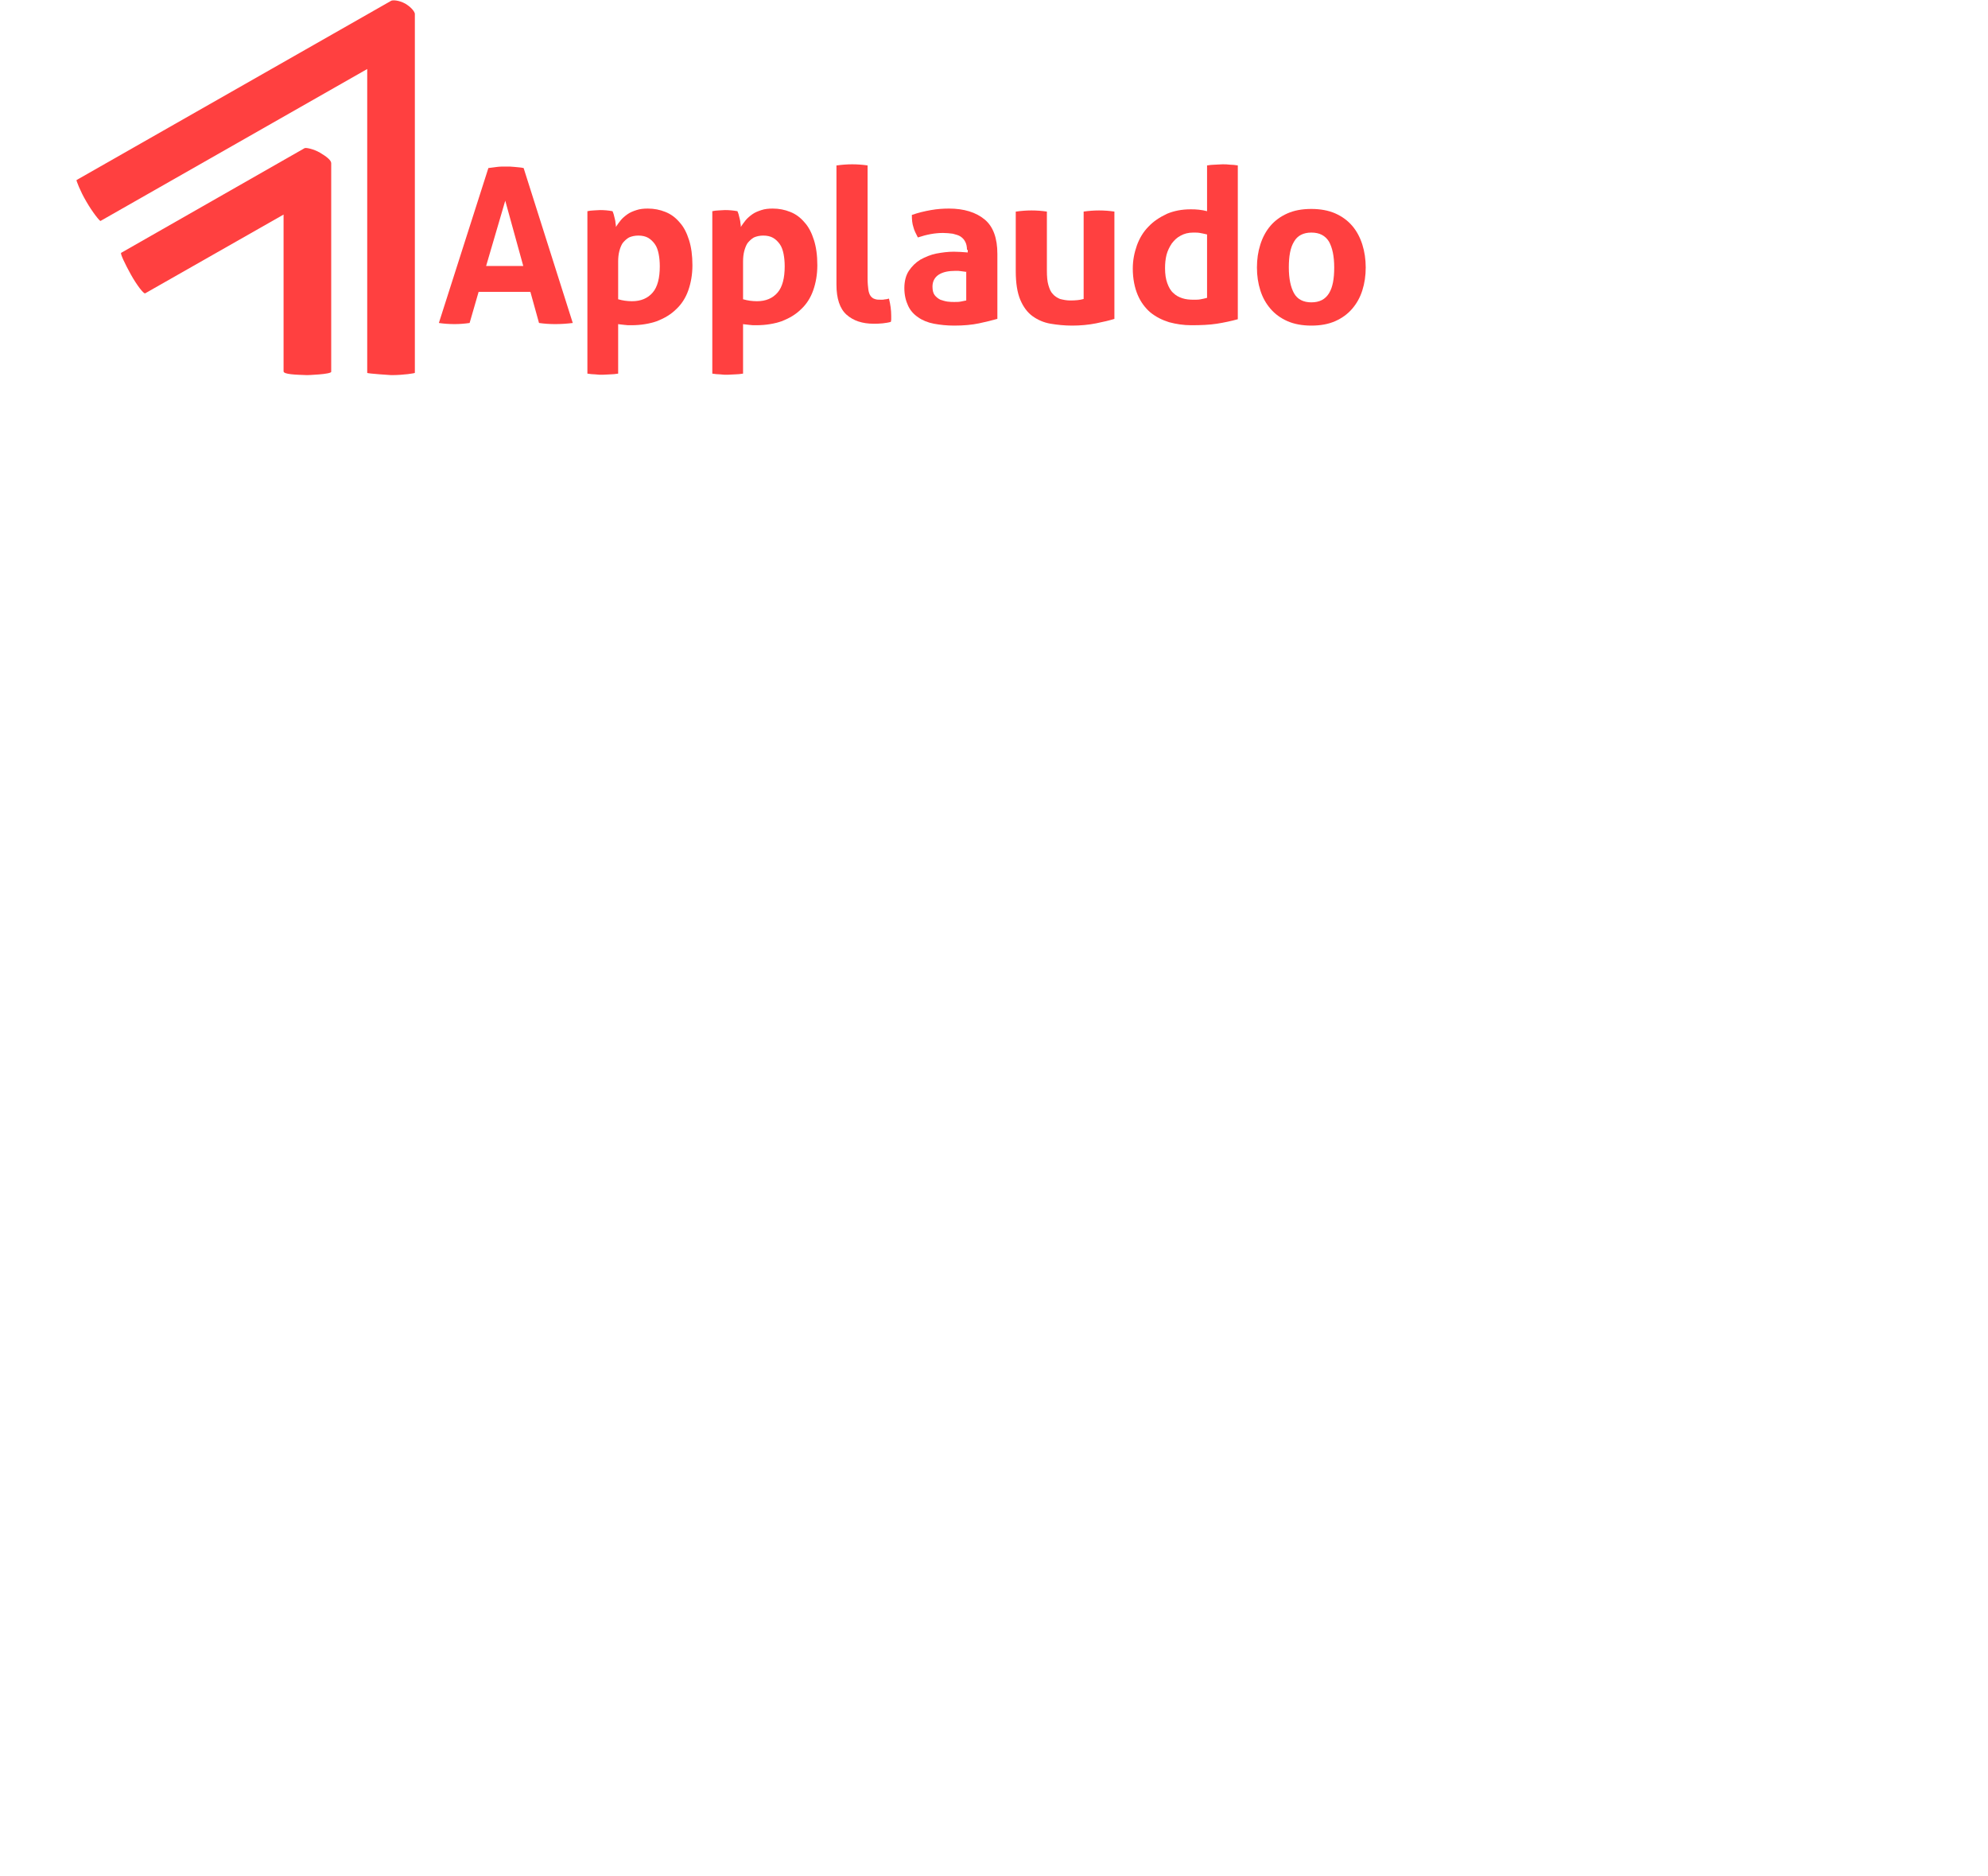
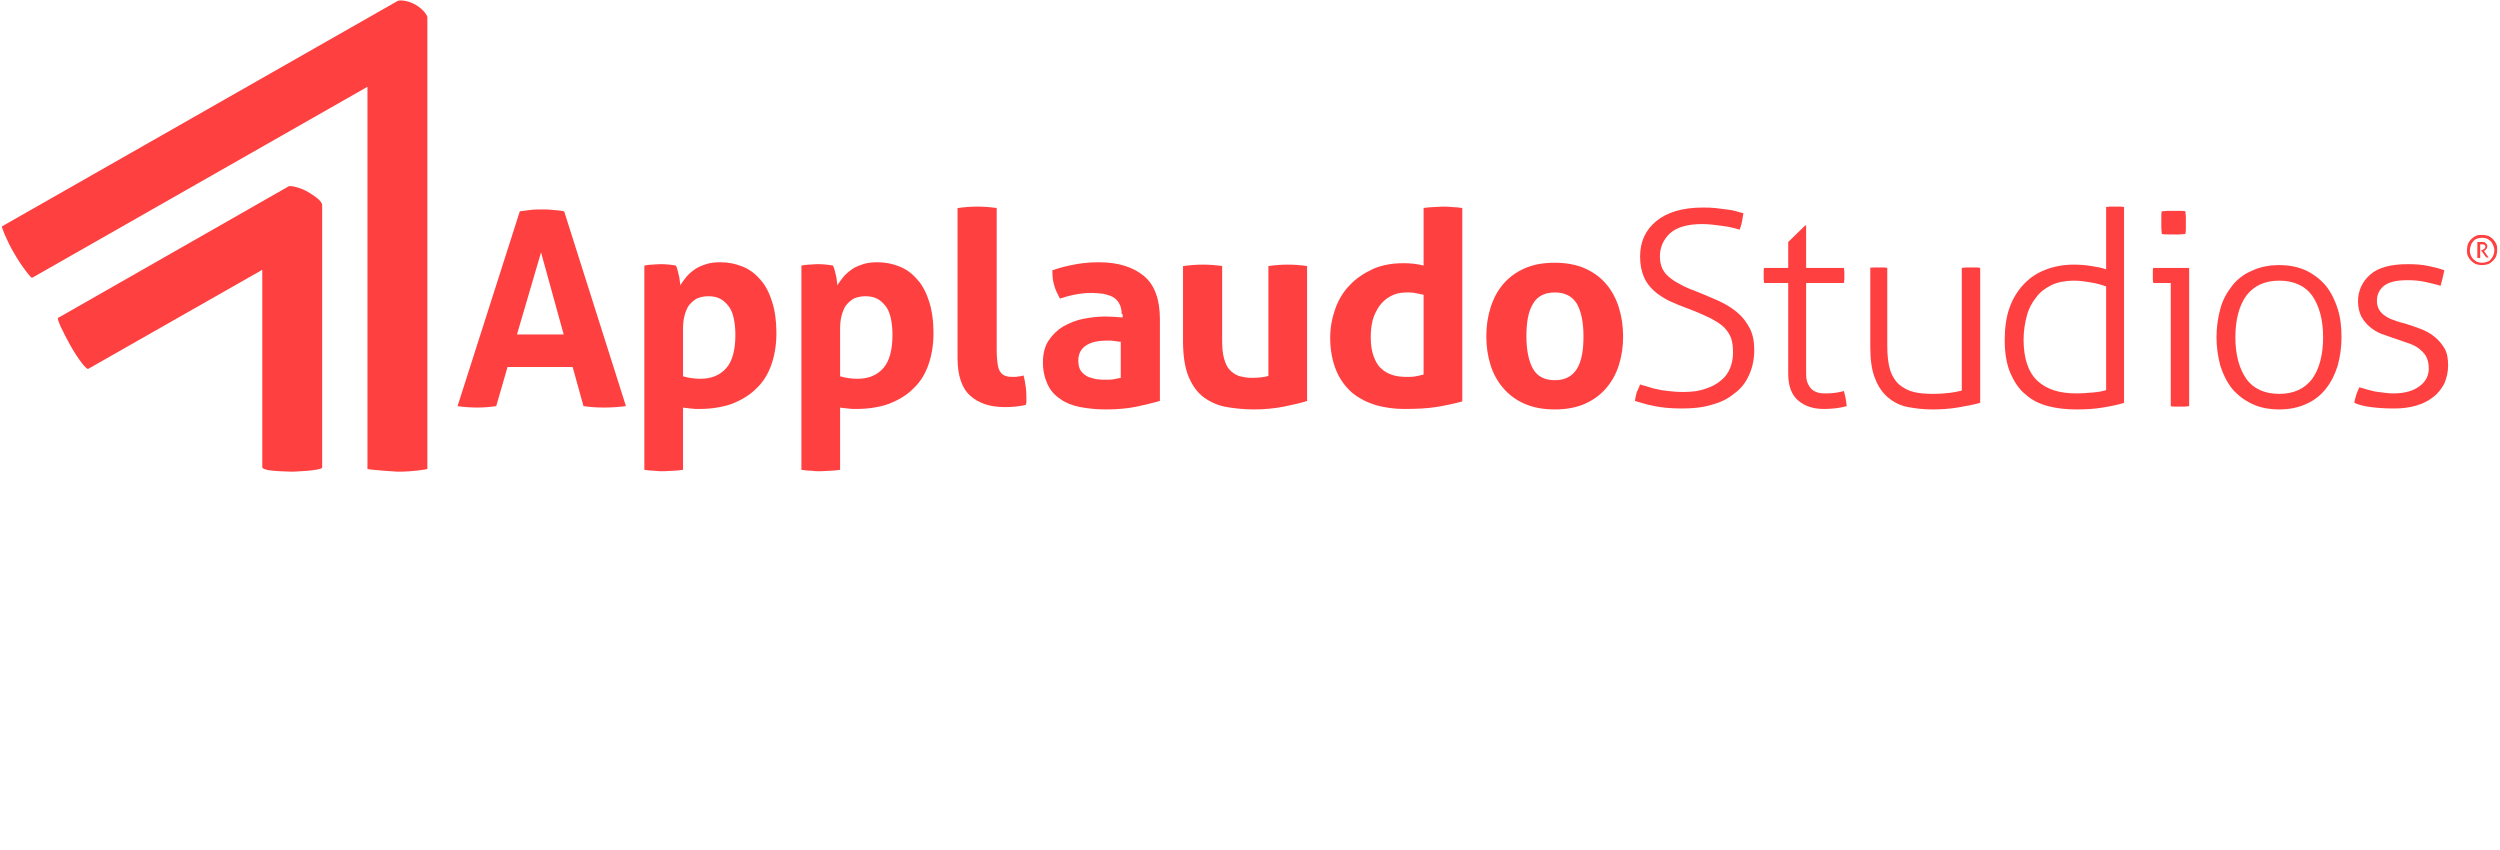
- <svg xmlns="http://www.w3.org/2000/svg" width="200px" version="1.1" class="logo" x="0px" y="0px" viewBox="-20 0 530 500">
+ <svg xmlns="http://www.w3.org/2000/svg" version="1.1" class="logo" x="0px" y="0px" viewBox="0 0 530 180">
  <g>
    <g class="logo__wordmark">
-       <path fill="#FF4040" d="M110.2,44.8c0.8-0.1,1.6-0.2,2.3-0.3c0.7-0.1,1.6-0.1,2.4-0.1c0.8,0,1.5,0,2.3,0.1c0.7,0.1,1.6,0.1,2.4,0.3               l13.1,41.3c-1.6,0.2-3.1,0.3-4.7,0.3c-1.5,0-2.9-0.1-4.3-0.3l-2.3-8.3h-13.8l-2.4,8.3c-1.4,0.2-2.7,0.3-4,0.3               c-1.4,0-2.9-0.1-4.2-0.3L110.2,44.8z M119.5,70.9l-4.8-17.4l-5.1,17.4H119.5z" />
-       <path fill="#FF4040" d="M136.6,56.3c0.5-0.1,1.1-0.2,1.6-0.2c0.5,0,1.1-0.1,1.8-0.1c1.1,0,2.2,0.1,3.3,0.3c0.1,0.2,0.2,0.5,0.3,0.8               c0.1,0.4,0.2,0.8,0.3,1.2c0.1,0.4,0.2,0.8,0.2,1.2c0.1,0.4,0.1,0.7,0.1,1c0.4-0.6,0.8-1.2,1.3-1.8c0.5-0.6,1.1-1.1,1.8-1.6               c0.7-0.5,1.5-0.8,2.4-1.1c0.9-0.3,1.9-0.4,3-0.4c1.7,0,3.2,0.3,4.7,0.9c1.5,0.6,2.7,1.5,3.8,2.8c1.1,1.2,1.9,2.8,2.5,4.7               c0.6,1.9,0.9,4.1,0.9,6.7c0,2.5-0.4,4.7-1.1,6.7c-0.7,2-1.8,3.7-3.2,5c-1.4,1.4-3.1,2.4-5.1,3.2c-2,0.7-4.3,1.1-6.9,1.1               c-0.7,0-1.3,0-1.9-0.1c-0.6-0.1-1.2-0.1-1.6-0.2v13.2c-0.7,0.1-1.4,0.2-2.1,0.2c-0.7,0-1.3,0.1-2,0.1c-0.7,0-1.3,0-2-0.1               c-0.7,0-1.4-0.1-2.1-0.2V56.3z M144.9,79.8c1,0.3,2.3,0.5,3.6,0.5c2.4,0,4.2-0.8,5.5-2.3c1.3-1.5,1.9-3.9,1.9-7               c0-1.2-0.1-2.3-0.3-3.3c-0.2-1-0.5-1.9-1-2.6c-0.5-0.7-1.1-1.3-1.8-1.7c-0.7-0.4-1.6-0.6-2.6-0.6c-1,0-1.8,0.2-2.5,0.5               c-0.7,0.4-1.2,0.9-1.7,1.5c-0.4,0.6-0.7,1.4-0.9,2.2c-0.2,0.8-0.3,1.7-0.3,2.7V79.8z" />
-       <path fill="#FF4040" d="M169.9,56.3c0.5-0.1,1.1-0.2,1.6-0.2c0.5,0,1.1-0.1,1.8-0.1c1.1,0,2.2,0.1,3.3,0.3c0.1,0.2,0.2,0.5,0.3,0.8               c0.1,0.4,0.2,0.8,0.3,1.2c0.1,0.4,0.2,0.8,0.2,1.2c0.1,0.4,0.1,0.7,0.1,1c0.4-0.6,0.8-1.2,1.3-1.8c0.5-0.6,1.1-1.1,1.8-1.6               c0.7-0.5,1.5-0.8,2.4-1.1c0.9-0.3,1.9-0.4,3-0.4c1.7,0,3.2,0.3,4.7,0.9c1.5,0.6,2.7,1.5,3.8,2.8c1.1,1.2,1.9,2.8,2.5,4.7               c0.6,1.9,0.9,4.1,0.9,6.7c0,2.5-0.4,4.7-1.1,6.7c-0.7,2-1.8,3.7-3.2,5c-1.4,1.4-3.1,2.4-5.1,3.2c-2,0.7-4.3,1.1-6.9,1.1               c-0.7,0-1.3,0-1.9-0.1c-0.6-0.1-1.2-0.1-1.6-0.2v13.2c-0.7,0.1-1.4,0.2-2.1,0.2c-0.7,0-1.3,0.1-2,0.1c-0.7,0-1.3,0-2-0.1               c-0.7,0-1.4-0.1-2.1-0.2V56.3z M178.2,79.8c1,0.3,2.3,0.5,3.6,0.5c2.4,0,4.2-0.8,5.5-2.3c1.3-1.5,1.9-3.9,1.9-7               c0-1.2-0.1-2.3-0.3-3.3c-0.2-1-0.5-1.9-1-2.6c-0.5-0.7-1.1-1.3-1.8-1.7c-0.7-0.4-1.6-0.6-2.6-0.6c-1,0-1.8,0.2-2.5,0.5               c-0.7,0.4-1.2,0.9-1.7,1.5c-0.4,0.6-0.7,1.4-0.9,2.2c-0.2,0.8-0.3,1.7-0.3,2.7V79.8z" />
-       <path fill="#FF4040" d="M203.1,44.1c1.4-0.2,2.8-0.3,4.1-0.3c1.3,0,2.7,0.1,4.1,0.3v30.2c0,1.2,0.1,2.1,0.2,2.9               c0.1,0.7,0.3,1.3,0.6,1.7c0.3,0.4,0.7,0.7,1.1,0.8c0.5,0.2,1,0.2,1.7,0.2c0.3,0,0.7,0,1-0.1c0.4,0,0.7-0.1,1.1-0.2               c0.4,1.6,0.6,3.1,0.6,4.6c0,0.3,0,0.6,0,0.8c0,0.2,0,0.5-0.1,0.8c-0.6,0.2-1.4,0.3-2.2,0.4c-0.9,0.1-1.7,0.1-2.4,0.1               c-3,0-5.4-0.8-7.2-2.4c-1.8-1.6-2.7-4.3-2.7-8V44.1z" />
-       <path fill="#FF4040" d="M237.8,66.6c0-0.9-0.2-1.7-0.5-2.2c-0.3-0.6-0.7-1-1.3-1.4c-0.5-0.3-1.2-0.5-2-0.7               c-0.8-0.1-1.7-0.2-2.6-0.2c-2.1,0-4.3,0.4-6.7,1.2c-0.5-1-1-1.9-1.2-2.8c-0.3-0.9-0.4-1.9-0.4-3.2c1.7-0.6,3.4-1,5.1-1.3               c1.7-0.3,3.3-0.4,4.8-0.4c4,0,7.2,1,9.5,2.9c2.3,1.9,3.4,5,3.4,9.2V85c-1.4,0.4-3,0.8-4.9,1.2c-1.9,0.4-4.1,0.6-6.6,0.6               c-2,0-3.8-0.2-5.4-0.5c-1.6-0.3-3.1-0.9-4.2-1.7c-1.2-0.8-2.1-1.8-2.7-3.1c-0.6-1.3-1-2.8-1-4.7c0-1.8,0.4-3.4,1.2-4.6               c0.8-1.2,1.8-2.2,3.1-3c1.3-0.7,2.7-1.3,4.2-1.6c1.6-0.3,3.1-0.5,4.7-0.5c1.1,0,2.4,0.1,3.7,0.2V66.6z M237.8,72.5               c-0.5-0.1-1-0.1-1.5-0.2c-0.5-0.1-1-0.1-1.5-0.1c-1.9,0-3.4,0.3-4.5,1c-1.1,0.7-1.7,1.8-1.7,3.2c0,1,0.2,1.8,0.6,2.3               c0.4,0.5,0.9,0.9,1.5,1.2c0.6,0.2,1.2,0.4,1.9,0.5c0.7,0.1,1.3,0.1,1.8,0.1c0.6,0,1.2,0,1.7-0.1c0.6-0.1,1.1-0.2,1.5-0.3V72.5z" />
-       <path fill="#FF4040" d="M250.9,56.4c1.4-0.2,2.8-0.3,4.1-0.3c1.4,0,2.7,0.1,4.1,0.3v15.7c0,1.6,0.1,2.9,0.4,3.9               c0.3,1,0.6,1.8,1.2,2.4c0.5,0.6,1.2,1,1.9,1.3c0.8,0.2,1.7,0.4,2.7,0.4c1.4,0,2.6-0.1,3.6-0.4V56.4c1.4-0.2,2.8-0.3,4.1-0.3               c1.4,0,2.7,0.1,4.1,0.3V85c-1.2,0.4-2.9,0.8-4.9,1.2c-2,0.4-4.2,0.6-6.4,0.6c-2,0-3.9-0.2-5.7-0.5c-1.8-0.3-3.4-1-4.8-2               c-1.4-1-2.5-2.5-3.3-4.4c-0.8-1.9-1.2-4.5-1.2-7.6V56.4z" />
-       <path fill="#FF4040" d="M301.8,44.1c0.7-0.1,1.4-0.2,2.1-0.2c0.7,0,1.3-0.1,2-0.1c0.7,0,1.3,0,2,0.1c0.7,0,1.4,0.1,2.1,0.2v41               c-1.8,0.5-3.7,0.9-5.6,1.2c-1.9,0.3-4.2,0.4-6.8,0.4c-2.1,0-4-0.3-5.9-0.8c-1.9-0.6-3.5-1.4-5-2.6c-1.4-1.2-2.6-2.8-3.4-4.7               c-0.8-1.9-1.3-4.3-1.3-7c0-2.2,0.4-4.2,1.1-6.2c0.7-1.9,1.7-3.6,3.1-5c1.3-1.4,3-2.5,4.9-3.4c1.9-0.8,4-1.2,6.3-1.2               c0.7,0,1.4,0,2.2,0.1c0.8,0.1,1.5,0.2,2.2,0.4V44.1z M301.8,62.5c-0.8-0.2-1.4-0.3-1.9-0.4c-0.5-0.1-1.1-0.1-1.8-0.1               c-1.3,0-2.4,0.3-3.3,0.8c-1,0.5-1.7,1.2-2.4,2.1c-0.6,0.9-1.1,1.9-1.4,3c-0.3,1.2-0.4,2.4-0.4,3.6c0,1.6,0.2,2.9,0.6,4               c0.4,1.1,0.9,2,1.6,2.6c0.7,0.7,1.5,1.1,2.4,1.4c0.9,0.3,1.9,0.4,3,0.4c0.7,0,1.3,0,1.8-0.1c0.5-0.1,1.1-0.2,1.8-0.4V62.5z" />
-       <path fill="#FF4040" d="M329.6,86.8c-2.4,0-4.6-0.4-6.4-1.2c-1.8-0.8-3.3-1.9-4.5-3.3c-1.2-1.4-2.1-3-2.7-4.9               c-0.6-1.9-0.9-3.9-0.9-6.1c0-2.2,0.3-4.2,0.9-6.1c0.6-1.9,1.5-3.6,2.7-5c1.2-1.4,2.7-2.5,4.5-3.3c1.8-0.8,3.9-1.2,6.4-1.2               c2.4,0,4.6,0.4,6.4,1.2c1.8,0.8,3.3,1.9,4.5,3.3c1.2,1.4,2.1,3.1,2.7,5c0.6,1.9,0.9,4,0.9,6.1c0,2.2-0.3,4.2-0.9,6.1               c-0.6,1.9-1.5,3.5-2.7,4.9c-1.2,1.4-2.7,2.5-4.5,3.3C334.2,86.4,332.1,86.8,329.6,86.8z M329.6,80.6c2.2,0,3.7-0.8,4.7-2.4               c1-1.6,1.4-3.9,1.4-6.9c0-3-0.5-5.3-1.4-6.9c-1-1.6-2.5-2.4-4.7-2.4c-2.1,0-3.7,0.8-4.6,2.4c-1,1.6-1.4,3.9-1.4,6.9               c0,3,0.5,5.3,1.4,6.9C325.9,79.8,327.5,80.6,329.6,80.6z" />
+       <path fill="#FF4040" d="M110.2,44.8c0.8-0.1,1.6-0.2,2.3-0.3c0.7-0.1,1.6-0.1,2.4-0.1c0.8,0,1.5,0,2.3,0.1c0.7,0.1,1.6,0.1,2.4,0.3    l13.1,41.3c-1.6,0.2-3.1,0.3-4.7,0.3c-1.5,0-2.9-0.1-4.3-0.3l-2.3-8.3h-13.8l-2.4,8.3c-1.4,0.2-2.7,0.3-4,0.3    c-1.4,0-2.9-0.1-4.2-0.3L110.2,44.8z M119.5,70.9l-4.8-17.4l-5.1,17.4H119.5z" />
+       <path fill="#FF4040" d="M136.6,56.3c0.5-0.1,1.1-0.2,1.6-0.2c0.5,0,1.1-0.1,1.8-0.1c1.1,0,2.2,0.1,3.3,0.3c0.1,0.2,0.2,0.5,0.3,0.8    c0.1,0.4,0.2,0.8,0.3,1.2c0.1,0.4,0.2,0.8,0.2,1.2c0.1,0.4,0.1,0.7,0.1,1c0.4-0.6,0.8-1.2,1.3-1.8c0.5-0.6,1.1-1.1,1.8-1.6    c0.7-0.5,1.5-0.8,2.4-1.1c0.9-0.3,1.9-0.4,3-0.4c1.7,0,3.2,0.3,4.7,0.9c1.5,0.6,2.7,1.5,3.8,2.8c1.1,1.2,1.9,2.8,2.5,4.7    c0.6,1.9,0.9,4.1,0.9,6.7c0,2.5-0.4,4.7-1.1,6.7c-0.7,2-1.8,3.7-3.2,5c-1.4,1.4-3.1,2.4-5.1,3.2c-2,0.7-4.3,1.1-6.9,1.1    c-0.7,0-1.3,0-1.9-0.1c-0.6-0.1-1.2-0.1-1.6-0.2v13.2c-0.7,0.1-1.4,0.2-2.1,0.2c-0.7,0-1.3,0.1-2,0.1c-0.7,0-1.3,0-2-0.1    c-0.7,0-1.4-0.1-2.1-0.2V56.3z M144.9,79.8c1,0.3,2.3,0.5,3.6,0.5c2.4,0,4.2-0.8,5.5-2.3c1.3-1.5,1.9-3.9,1.9-7    c0-1.2-0.1-2.3-0.3-3.3c-0.2-1-0.5-1.9-1-2.6c-0.5-0.7-1.1-1.3-1.8-1.7c-0.7-0.4-1.6-0.6-2.6-0.6c-1,0-1.8,0.2-2.5,0.5    c-0.7,0.4-1.2,0.9-1.7,1.5c-0.4,0.6-0.7,1.4-0.9,2.2c-0.2,0.8-0.3,1.7-0.3,2.7V79.8z" />
+       <path fill="#FF4040" d="M169.9,56.3c0.5-0.1,1.1-0.2,1.6-0.2c0.5,0,1.1-0.1,1.8-0.1c1.1,0,2.2,0.1,3.3,0.3c0.1,0.2,0.2,0.5,0.3,0.8    c0.1,0.4,0.2,0.8,0.3,1.2c0.1,0.4,0.2,0.8,0.2,1.2c0.1,0.4,0.1,0.7,0.1,1c0.4-0.6,0.8-1.2,1.3-1.8c0.5-0.6,1.1-1.1,1.8-1.6    c0.7-0.5,1.5-0.8,2.4-1.1c0.9-0.3,1.9-0.4,3-0.4c1.7,0,3.2,0.3,4.7,0.9c1.5,0.6,2.7,1.5,3.8,2.8c1.1,1.2,1.9,2.8,2.5,4.7    c0.6,1.9,0.9,4.1,0.9,6.7c0,2.5-0.4,4.7-1.1,6.7c-0.7,2-1.8,3.7-3.2,5c-1.4,1.4-3.1,2.4-5.1,3.2c-2,0.7-4.3,1.1-6.9,1.1    c-0.7,0-1.3,0-1.9-0.1c-0.6-0.1-1.2-0.1-1.6-0.2v13.2c-0.7,0.1-1.4,0.2-2.1,0.2c-0.7,0-1.3,0.1-2,0.1c-0.7,0-1.3,0-2-0.1    c-0.7,0-1.4-0.1-2.1-0.2V56.3z M178.2,79.8c1,0.3,2.3,0.5,3.6,0.5c2.4,0,4.2-0.8,5.5-2.3c1.3-1.5,1.9-3.9,1.9-7    c0-1.2-0.1-2.3-0.3-3.3c-0.2-1-0.5-1.9-1-2.6c-0.5-0.7-1.1-1.3-1.8-1.7c-0.7-0.4-1.6-0.6-2.6-0.6c-1,0-1.8,0.2-2.5,0.5    c-0.7,0.4-1.2,0.9-1.7,1.5c-0.4,0.6-0.7,1.4-0.9,2.2c-0.2,0.8-0.3,1.7-0.3,2.7V79.8z" />
+       <path fill="#FF4040" d="M203.1,44.1c1.4-0.2,2.8-0.3,4.1-0.3c1.3,0,2.7,0.1,4.1,0.3v30.2c0,1.2,0.1,2.1,0.2,2.9    c0.1,0.7,0.3,1.3,0.6,1.7c0.3,0.4,0.7,0.7,1.1,0.8c0.5,0.2,1,0.2,1.7,0.2c0.3,0,0.7,0,1-0.1c0.4,0,0.7-0.1,1.1-0.2    c0.4,1.6,0.6,3.1,0.6,4.6c0,0.3,0,0.6,0,0.8c0,0.2,0,0.5-0.1,0.8c-0.6,0.2-1.4,0.3-2.2,0.4c-0.9,0.1-1.7,0.1-2.4,0.1    c-3,0-5.4-0.8-7.2-2.4c-1.8-1.6-2.7-4.3-2.7-8V44.1z" />
+       <path fill="#FF4040" d="M237.8,66.6c0-0.9-0.2-1.7-0.5-2.2c-0.3-0.6-0.7-1-1.3-1.4c-0.5-0.3-1.2-0.5-2-0.7    c-0.8-0.1-1.7-0.2-2.6-0.2c-2.1,0-4.3,0.4-6.7,1.2c-0.5-1-1-1.9-1.2-2.8c-0.3-0.9-0.4-1.9-0.4-3.2c1.7-0.6,3.4-1,5.1-1.3    c1.7-0.3,3.3-0.4,4.8-0.4c4,0,7.2,1,9.5,2.9c2.3,1.9,3.4,5,3.4,9.2V85c-1.4,0.4-3,0.8-4.9,1.2c-1.9,0.4-4.1,0.6-6.6,0.6    c-2,0-3.8-0.2-5.4-0.5c-1.6-0.3-3.1-0.9-4.2-1.7c-1.2-0.8-2.1-1.8-2.7-3.1c-0.6-1.3-1-2.8-1-4.7c0-1.8,0.4-3.4,1.2-4.6    c0.8-1.2,1.8-2.2,3.1-3c1.3-0.7,2.7-1.3,4.2-1.6c1.6-0.3,3.1-0.5,4.7-0.5c1.1,0,2.4,0.1,3.7,0.2V66.6z M237.8,72.5    c-0.5-0.1-1-0.1-1.5-0.2c-0.5-0.1-1-0.1-1.5-0.1c-1.9,0-3.4,0.3-4.5,1c-1.1,0.7-1.7,1.8-1.7,3.2c0,1,0.2,1.8,0.6,2.3    c0.4,0.5,0.9,0.9,1.5,1.2c0.6,0.2,1.2,0.4,1.9,0.5c0.7,0.1,1.3,0.1,1.8,0.1c0.6,0,1.2,0,1.7-0.1c0.6-0.1,1.1-0.2,1.5-0.3V72.5z" />
+       <path fill="#FF4040" d="M250.9,56.4c1.4-0.2,2.8-0.3,4.1-0.3c1.4,0,2.7,0.1,4.1,0.3v15.7c0,1.6,0.1,2.9,0.4,3.9    c0.3,1,0.6,1.8,1.2,2.4c0.5,0.6,1.2,1,1.9,1.3c0.8,0.2,1.7,0.4,2.7,0.4c1.4,0,2.6-0.1,3.6-0.4V56.4c1.4-0.2,2.8-0.3,4.1-0.3    c1.4,0,2.7,0.1,4.1,0.3V85c-1.2,0.4-2.9,0.8-4.9,1.2c-2,0.4-4.2,0.6-6.4,0.6c-2,0-3.9-0.2-5.7-0.5c-1.8-0.3-3.4-1-4.8-2    c-1.4-1-2.5-2.5-3.3-4.4c-0.8-1.9-1.2-4.5-1.2-7.6V56.4z" />
+       <path fill="#FF4040" d="M301.8,44.1c0.7-0.1,1.4-0.2,2.1-0.2c0.7,0,1.3-0.1,2-0.1c0.7,0,1.3,0,2,0.1c0.7,0,1.4,0.1,2.1,0.2v41    c-1.8,0.5-3.7,0.9-5.6,1.2c-1.9,0.3-4.2,0.4-6.8,0.4c-2.1,0-4-0.3-5.9-0.8c-1.9-0.6-3.5-1.4-5-2.6c-1.4-1.2-2.6-2.8-3.4-4.7    c-0.8-1.9-1.3-4.3-1.3-7c0-2.2,0.4-4.2,1.1-6.2c0.7-1.9,1.7-3.6,3.1-5c1.3-1.4,3-2.5,4.9-3.4c1.9-0.8,4-1.2,6.3-1.2    c0.7,0,1.4,0,2.2,0.1c0.8,0.1,1.5,0.2,2.2,0.4V44.1z M301.8,62.5c-0.8-0.2-1.4-0.3-1.9-0.4c-0.5-0.1-1.1-0.1-1.8-0.1    c-1.3,0-2.4,0.3-3.3,0.8c-1,0.5-1.7,1.2-2.4,2.1c-0.6,0.9-1.1,1.9-1.4,3c-0.3,1.2-0.4,2.4-0.4,3.6c0,1.6,0.2,2.9,0.6,4    c0.4,1.1,0.9,2,1.6,2.6c0.7,0.7,1.5,1.1,2.4,1.4c0.9,0.3,1.9,0.4,3,0.4c0.7,0,1.3,0,1.8-0.1c0.5-0.1,1.1-0.2,1.8-0.4V62.5z" />
+       <path fill="#FF4040" d="M329.6,86.8c-2.4,0-4.6-0.4-6.4-1.2c-1.8-0.8-3.3-1.9-4.5-3.3c-1.2-1.4-2.1-3-2.7-4.9    c-0.6-1.9-0.9-3.9-0.9-6.1c0-2.2,0.3-4.2,0.9-6.1c0.6-1.9,1.5-3.6,2.7-5c1.2-1.4,2.7-2.5,4.5-3.3c1.8-0.8,3.9-1.2,6.4-1.2    c2.4,0,4.6,0.4,6.4,1.2c1.8,0.8,3.3,1.9,4.5,3.3c1.2,1.4,2.1,3.1,2.7,5c0.6,1.9,0.9,4,0.9,6.1c0,2.2-0.3,4.2-0.9,6.1    c-0.6,1.9-1.5,3.5-2.7,4.9c-1.2,1.4-2.7,2.5-4.5,3.3C334.2,86.4,332.1,86.8,329.6,86.8z M329.6,80.6c2.2,0,3.7-0.8,4.7-2.4    c1-1.6,1.4-3.9,1.4-6.9c0-3-0.5-5.3-1.4-6.9c-1-1.6-2.5-2.4-4.7-2.4c-2.1,0-3.7,0.8-4.6,2.4c-1,1.6-1.4,3.9-1.4,6.9    c0,3,0.5,5.3,1.4,6.9C325.9,79.8,327.5,80.6,329.6,80.6z" />
+       <path fill="#FF4040" d="M347.7,81.5c0.5,0.2,1.1,0.3,1.7,0.5c0.6,0.2,1.2,0.4,1.9,0.5c0.7,0.2,1.5,0.3,2.4,0.4    c0.9,0.1,1.9,0.2,3.1,0.2c1.9,0,3.5-0.2,4.8-0.7c1.3-0.4,2.4-1,3.3-1.8c0.9-0.7,1.5-1.6,1.9-2.6c0.4-1,0.6-2.1,0.6-3.3    c0-1.1-0.1-2.1-0.4-3c-0.3-0.8-0.8-1.6-1.5-2.3c-0.7-0.7-1.7-1.3-3-2c-1.3-0.6-2.8-1.3-4.7-2c-1.4-0.5-2.6-1-3.9-1.6    c-1.2-0.6-2.3-1.3-3.2-2.1c-0.9-0.8-1.7-1.8-2.2-3c-0.5-1.2-0.8-2.6-0.8-4.3c0-3.1,1.1-5.6,3.4-7.5c2.3-1.9,5.6-2.9,9.9-2.9    c0.9,0,1.7,0,2.6,0.1c0.9,0.1,1.7,0.2,2.4,0.3c0.8,0.1,1.5,0.2,2.1,0.4c0.6,0.2,1.2,0.3,1.5,0.4c-0.1,0.6-0.2,1.2-0.3,1.8    c-0.1,0.6-0.3,1.2-0.5,1.7c-0.9-0.3-2.1-0.6-3.6-0.8c-1.5-0.2-2.9-0.4-4.3-0.4c-3.2,0-5.5,0.7-6.9,2c-1.4,1.3-2.1,3-2.1,4.9    c0,1,0.2,1.9,0.6,2.7c0.4,0.8,1,1.4,1.8,2c0.8,0.6,1.7,1.1,2.7,1.6c1,0.5,2.2,0.9,3.4,1.4c1.6,0.7,3.2,1.3,4.6,2    c1.4,0.7,2.6,1.5,3.6,2.4c1,0.9,1.8,2,2.4,3.2c0.6,1.2,0.9,2.7,0.9,4.5c0,2-0.4,3.8-1.1,5.3c-0.7,1.6-1.7,2.9-3.1,3.9    c-1.3,1.1-2.9,1.9-4.8,2.4c-1.9,0.6-4,0.8-6.4,0.8c-2.3,0-4.2-0.2-5.7-0.5c-1.5-0.3-2.9-0.7-4.2-1.1c0.1-0.6,0.2-1.2,0.4-1.9    C347.3,82.6,347.5,82,347.7,81.5z" />
+       <path fill="#FF4040" d="M379,60H374c0-0.2-0.1-0.4-0.1-0.7c0-0.3,0-0.6,0-0.9c0-0.3,0-0.6,0-0.9c0-0.3,0-0.5,0.1-0.7h5.1v-5.5    l3.6-3.5h0.2v9h8c0,0.2,0.1,0.4,0.1,0.7c0,0.3,0,0.6,0,0.9c0,0.3,0,0.6,0,0.9c0,0.3-0.1,0.6-0.1,0.7h-8v19.1c0,1,0.1,1.7,0.4,2.3    c0.3,0.6,0.6,1,1,1.3c0.4,0.3,0.9,0.5,1.4,0.6c0.5,0.1,1.1,0.1,1.6,0.1c1.4,0,2.5-0.2,3.6-0.5c0.3,1,0.5,2.1,0.6,3.2    c-1.4,0.4-3,0.6-4.9,0.6c-2.2,0-4-0.6-5.4-1.8c-1.4-1.2-2.1-3.1-2.1-5.7V60z" />
+       <path fill="#FF4040" d="M396.2,56.8c0.2,0,0.6-0.1,1-0.1c0.4,0,0.7,0,0.9,0c0.2,0,0.6,0,1,0c0.4,0,0.7,0,1,0.1v16.5    c0,2.1,0.2,3.8,0.6,5.1c0.4,1.3,1.1,2.4,1.9,3.1c0.8,0.7,1.9,1.3,3.1,1.6c1.2,0.3,2.6,0.4,4.1,0.4c1.3,0,2.4-0.1,3.4-0.2    c1-0.1,1.9-0.3,2.7-0.5V56.8c0.2,0,0.6-0.1,1-0.1c0.4,0,0.7,0,0.9,0c0.2,0,0.6,0,1,0c0.4,0,0.7,0,1,0.1v28.6c-1.4,0.4-3,0.7-4.8,1    c-1.8,0.3-3.6,0.4-5.4,0.4c-1.8,0-3.5-0.2-5.1-0.5c-1.6-0.3-3-1-4.2-2c-1.2-1-2.1-2.3-2.8-4.1c-0.7-1.7-1-4-1-6.7V56.8z" />
+       <path fill="#FF4040" d="M446.4,43.9c0.2,0,0.6-0.1,1-0.1c0.4,0,0.7,0,0.9,0c0.2,0,0.6,0,1,0c0.4,0,0.7,0,1,0.1v41.5    c-1.2,0.4-2.7,0.7-4.5,1c-1.8,0.3-3.6,0.4-5.6,0.4c-2.1,0-4.1-0.2-6-0.7c-1.9-0.5-3.5-1.3-4.8-2.5c-1.4-1.1-2.4-2.7-3.2-4.5    c-0.8-1.9-1.2-4.2-1.2-7c0-2.5,0.3-4.8,1-6.8c0.7-2,1.7-3.6,3-5c1.3-1.4,2.8-2.4,4.6-3.1c1.8-0.7,3.8-1.1,6-1.1    c1.3,0,2.6,0.1,3.8,0.3c1.3,0.2,2.3,0.4,3.1,0.7V43.9z M446.4,60.7c-0.8-0.3-1.8-0.6-3-0.8c-1.2-0.2-2.4-0.4-3.7-0.4    c-1.8,0-3.4,0.3-4.7,0.9c-1.3,0.6-2.5,1.5-3.3,2.6c-0.9,1.1-1.6,2.4-2,3.9c-0.4,1.5-0.7,3.2-0.7,5.1c0,4,1,6.9,2.9,8.7    c1.9,1.8,4.6,2.7,8.2,2.7c1.3,0,2.5-0.1,3.7-0.2c1.2-0.1,2.1-0.3,2.7-0.5V60.7z" />
+       <path fill="#FF4040" d="M460.2,60h-3.7c0-0.2-0.1-0.4-0.1-0.7c0-0.3,0-0.6,0-0.9c0-0.3,0-0.6,0-0.9c0-0.3,0-0.6,0.1-0.7h7.6v29.3    c-0.2,0-0.6,0.1-1,0.1c-0.4,0-0.7,0-1,0c-0.2,0-0.5,0-0.9,0c-0.4,0-0.8,0-1-0.1V60z M458.3,49.6c0-0.3-0.1-0.8-0.1-1.3    c0-0.5,0-0.9,0-1.3c0-0.3,0-0.7,0-1.1c0-0.5,0-0.8,0.1-1.1c0.3,0,0.8-0.1,1.3-0.1c0.5,0,0.9,0,1.3,0c0.3,0,0.7,0,1.2,0    c0.5,0,0.9,0,1.2,0.1c0,0.3,0.1,0.7,0.1,1.1c0,0.5,0,0.8,0,1.1c0,0.3,0,0.8,0,1.3c0,0.5,0,0.9-0.1,1.3c-0.3,0-0.7,0.1-1.2,0.1    c-0.5,0-0.9,0-1.2,0c-0.3,0-0.8,0-1.3,0C459.1,49.7,458.7,49.7,458.3,49.6z" />
+       <path fill="#FF4040" d="M483.2,86.8c-2.2,0-4.2-0.4-5.8-1.2c-1.7-0.8-3.1-1.9-4.2-3.2c-1.1-1.4-1.9-3-2.5-4.9    c-0.5-1.9-0.8-3.9-0.8-6c0-2.1,0.3-4.2,0.8-6c0.5-1.9,1.4-3.5,2.5-4.9c1.1-1.4,2.5-2.5,4.2-3.2c1.7-0.8,3.6-1.2,5.8-1.2    c2.2,0,4.1,0.4,5.8,1.2c1.6,0.8,3,1.9,4.1,3.2c1.1,1.4,1.9,3,2.5,4.9c0.6,1.9,0.8,3.9,0.8,6c0,2.1-0.3,4.2-0.8,6    c-0.6,1.9-1.4,3.5-2.5,4.9c-1.1,1.4-2.5,2.5-4.1,3.2C487.3,86.4,485.4,86.8,483.2,86.8z M483.2,83.5c3.1,0,5.4-1.1,7-3.2    c1.5-2.1,2.3-5.1,2.3-8.8c0-3.7-0.8-6.6-2.3-8.8c-1.5-2.1-3.9-3.2-7-3.2c-3.1,0-5.4,1.1-7,3.2c-1.5,2.1-2.3,5.1-2.3,8.8    c0,3.7,0.8,6.6,2.3,8.8C477.7,82.4,480.1,83.5,483.2,83.5z" />
+       <path fill="#FF4040" d="M500.2,82.1c0.9,0.3,2,0.6,3.3,0.9c1.4,0.2,2.7,0.4,3.9,0.4c2.3,0,4.2-0.5,5.5-1.5c1.4-1,2-2.3,2-3.8    c0-1-0.2-1.9-0.6-2.6c-0.4-0.7-1-1.2-1.6-1.7c-0.7-0.5-1.4-0.8-2.3-1.1c-0.9-0.3-1.7-0.6-2.6-0.9c-1-0.3-1.9-0.7-2.9-1    c-1-0.4-1.8-0.9-2.5-1.5c-0.7-0.6-1.3-1.3-1.8-2.2c-0.4-0.8-0.7-1.9-0.7-3.2c0-2.3,0.9-4.2,2.6-5.7c1.7-1.5,4.4-2.2,8-2.2    c1.5,0,3,0.1,4.4,0.4c1.4,0.3,2.5,0.6,3.3,0.9c-0.2,1.1-0.5,2.2-0.8,3.3c-0.8-0.3-1.9-0.5-3.1-0.8c-1.3-0.3-2.6-0.4-3.9-0.4    c-2.4,0-4,0.4-5,1.2c-1,0.8-1.5,1.9-1.5,3.2c0,0.7,0.2,1.4,0.5,1.9c0.3,0.5,0.8,1,1.3,1.3c0.6,0.4,1.2,0.7,1.9,0.9    c0.7,0.3,1.5,0.5,2.3,0.7c1,0.3,2.1,0.7,3.2,1.1c1.1,0.4,2,0.9,2.9,1.6c0.9,0.7,1.6,1.5,2.2,2.5c0.6,1,0.8,2.2,0.8,3.7    c0,1.4-0.3,2.6-0.8,3.8c-0.6,1.1-1.3,2.1-2.4,2.9c-1,0.8-2.2,1.4-3.6,1.8c-1.4,0.4-2.9,0.6-4.6,0.6c-1.9,0-3.5-0.1-5-0.3    c-1.5-0.2-2.6-0.5-3.5-0.9C499.3,84.4,499.6,83.2,500.2,82.1z" />
+       <g>
+         <path fill="#FF4040" d="M526.2,56.2c-0.5,0-0.9-0.1-1.3-0.2c-0.4-0.2-0.7-0.4-1-0.7c-0.3-0.3-0.5-0.6-0.7-1     c-0.2-0.4-0.2-0.8-0.2-1.3c0-0.4,0.1-0.9,0.2-1.3c0.2-0.4,0.4-0.7,0.7-1c0.3-0.3,0.6-0.5,1-0.7c0.4-0.2,0.8-0.2,1.3-0.2     c0.5,0,0.9,0.1,1.3,0.2c0.4,0.2,0.7,0.4,1,0.7c0.3,0.3,0.5,0.6,0.7,1c0.2,0.4,0.2,0.8,0.2,1.3c0,0.5-0.1,0.9-0.2,1.3     c-0.2,0.4-0.4,0.7-0.7,1c-0.3,0.3-0.6,0.5-1,0.7C527.1,56.1,526.7,56.2,526.2,56.2z M526.2,55.7c0.4,0,0.8-0.1,1.1-0.2     c0.3-0.1,0.6-0.3,0.8-0.6c0.2-0.2,0.4-0.5,0.5-0.8c0.1-0.3,0.2-0.7,0.2-1c0-0.4-0.1-0.7-0.2-1c-0.1-0.3-0.3-0.6-0.5-0.9     c-0.2-0.2-0.5-0.4-0.8-0.6c-0.3-0.1-0.7-0.2-1.1-0.2c-0.4,0-0.8,0.1-1.1,0.2c-0.3,0.1-0.6,0.3-0.8,0.6c-0.2,0.2-0.4,0.5-0.5,0.9     c-0.1,0.3-0.2,0.7-0.2,1c0,0.4,0.1,0.7,0.2,1c0.1,0.3,0.3,0.6,0.5,0.8c0.2,0.2,0.5,0.4,0.8,0.6C525.4,55.6,525.8,55.7,526.2,55.7z      M525.2,51.3c0.1,0,0.3,0,0.4,0c0.1,0,0.3,0,0.4,0c0.2,0,0.3,0,0.5,0c0.2,0,0.3,0.1,0.4,0.2c0.1,0.1,0.2,0.2,0.3,0.3     c0.1,0.1,0.1,0.3,0.1,0.5c0,0.1,0,0.2-0.1,0.3c0,0.1-0.1,0.2-0.2,0.3c-0.1,0.1-0.1,0.1-0.2,0.2c-0.1,0.1-0.2,0.1-0.2,0.1l1,1.4     c-0.1,0-0.1,0-0.2,0c0,0-0.1,0-0.1,0c-0.1,0-0.1,0-0.1,0s-0.1,0-0.1,0l-1.1-1.5l0.2-0.1c0.1,0,0.1-0.1,0.2-0.1     c0.1,0,0.2-0.1,0.2-0.1c0.1-0.1,0.1-0.1,0.2-0.2c0-0.1,0.1-0.2,0.1-0.3c0-0.2-0.1-0.3-0.2-0.4c-0.2-0.1-0.3-0.1-0.5-0.1     c-0.1,0-0.3,0-0.4,0v2.9c0,0-0.1,0-0.1,0c0,0-0.1,0-0.2,0c-0.1,0-0.1,0-0.2,0c0,0-0.1,0-0.1,0V51.3z" />
+       </g>
    </g>
    <g class="logo__icon">
-       <path fill="#FF4040" d="M61.9,100c-3.1-0.1-6.3-0.2-6.3-1V57.2l-36.9,21c-0.4,0.2-2.3-2.3-3.8-5c-1.5-2.7-2.9-5.6-2.6-5.8               l48.9-27.9c0.3-0.2,2.4,0.2,4.1,1.2c1.7,1,3,2,3,2.8v55.6C68.3,99.8,61.9,100,61.9,100z" />
-       <path fill="#FF4040" d="M88.1,1c-1.8-1-3.4-1-3.8-0.8L0.4,48c-0.1,0.1,1,3,2.6,5.7c1.6,2.8,3.6,5.3,3.8,5.2l71.1-40.5l0,81               c0,0.2,6.4,0.6,6.4,0.6c3.4,0,6.3-0.5,6.3-0.6l0-95.8C90.5,3.2,89.9,2.1,88.1,1z" />
+       <path fill="#FF4040" d="M61.9,100c-3.1-0.1-6.3-0.2-6.3-1V57.2l-36.9,21c-0.4,0.2-2.3-2.3-3.8-5c-1.5-2.7-2.9-5.6-2.6-5.8    l48.9-27.9c0.3-0.2,2.4,0.2,4.1,1.2c1.7,1,3,2,3,2.8v55.6C68.3,99.8,61.9,100,61.9,100z" />
+       <path fill="#FF4040" d="M88.1,1c-1.8-1-3.4-1-3.8-0.8L0.4,48c-0.1,0.1,1,3,2.6,5.7c1.6,2.8,3.6,5.3,3.8,5.2l71.1-40.5l0,81    c0,0.2,6.4,0.6,6.4,0.6c3.4,0,6.3-0.5,6.3-0.6l0-95.8C90.5,3.2,89.9,2.1,88.1,1z" />
    </g>
  </g>
</svg>
